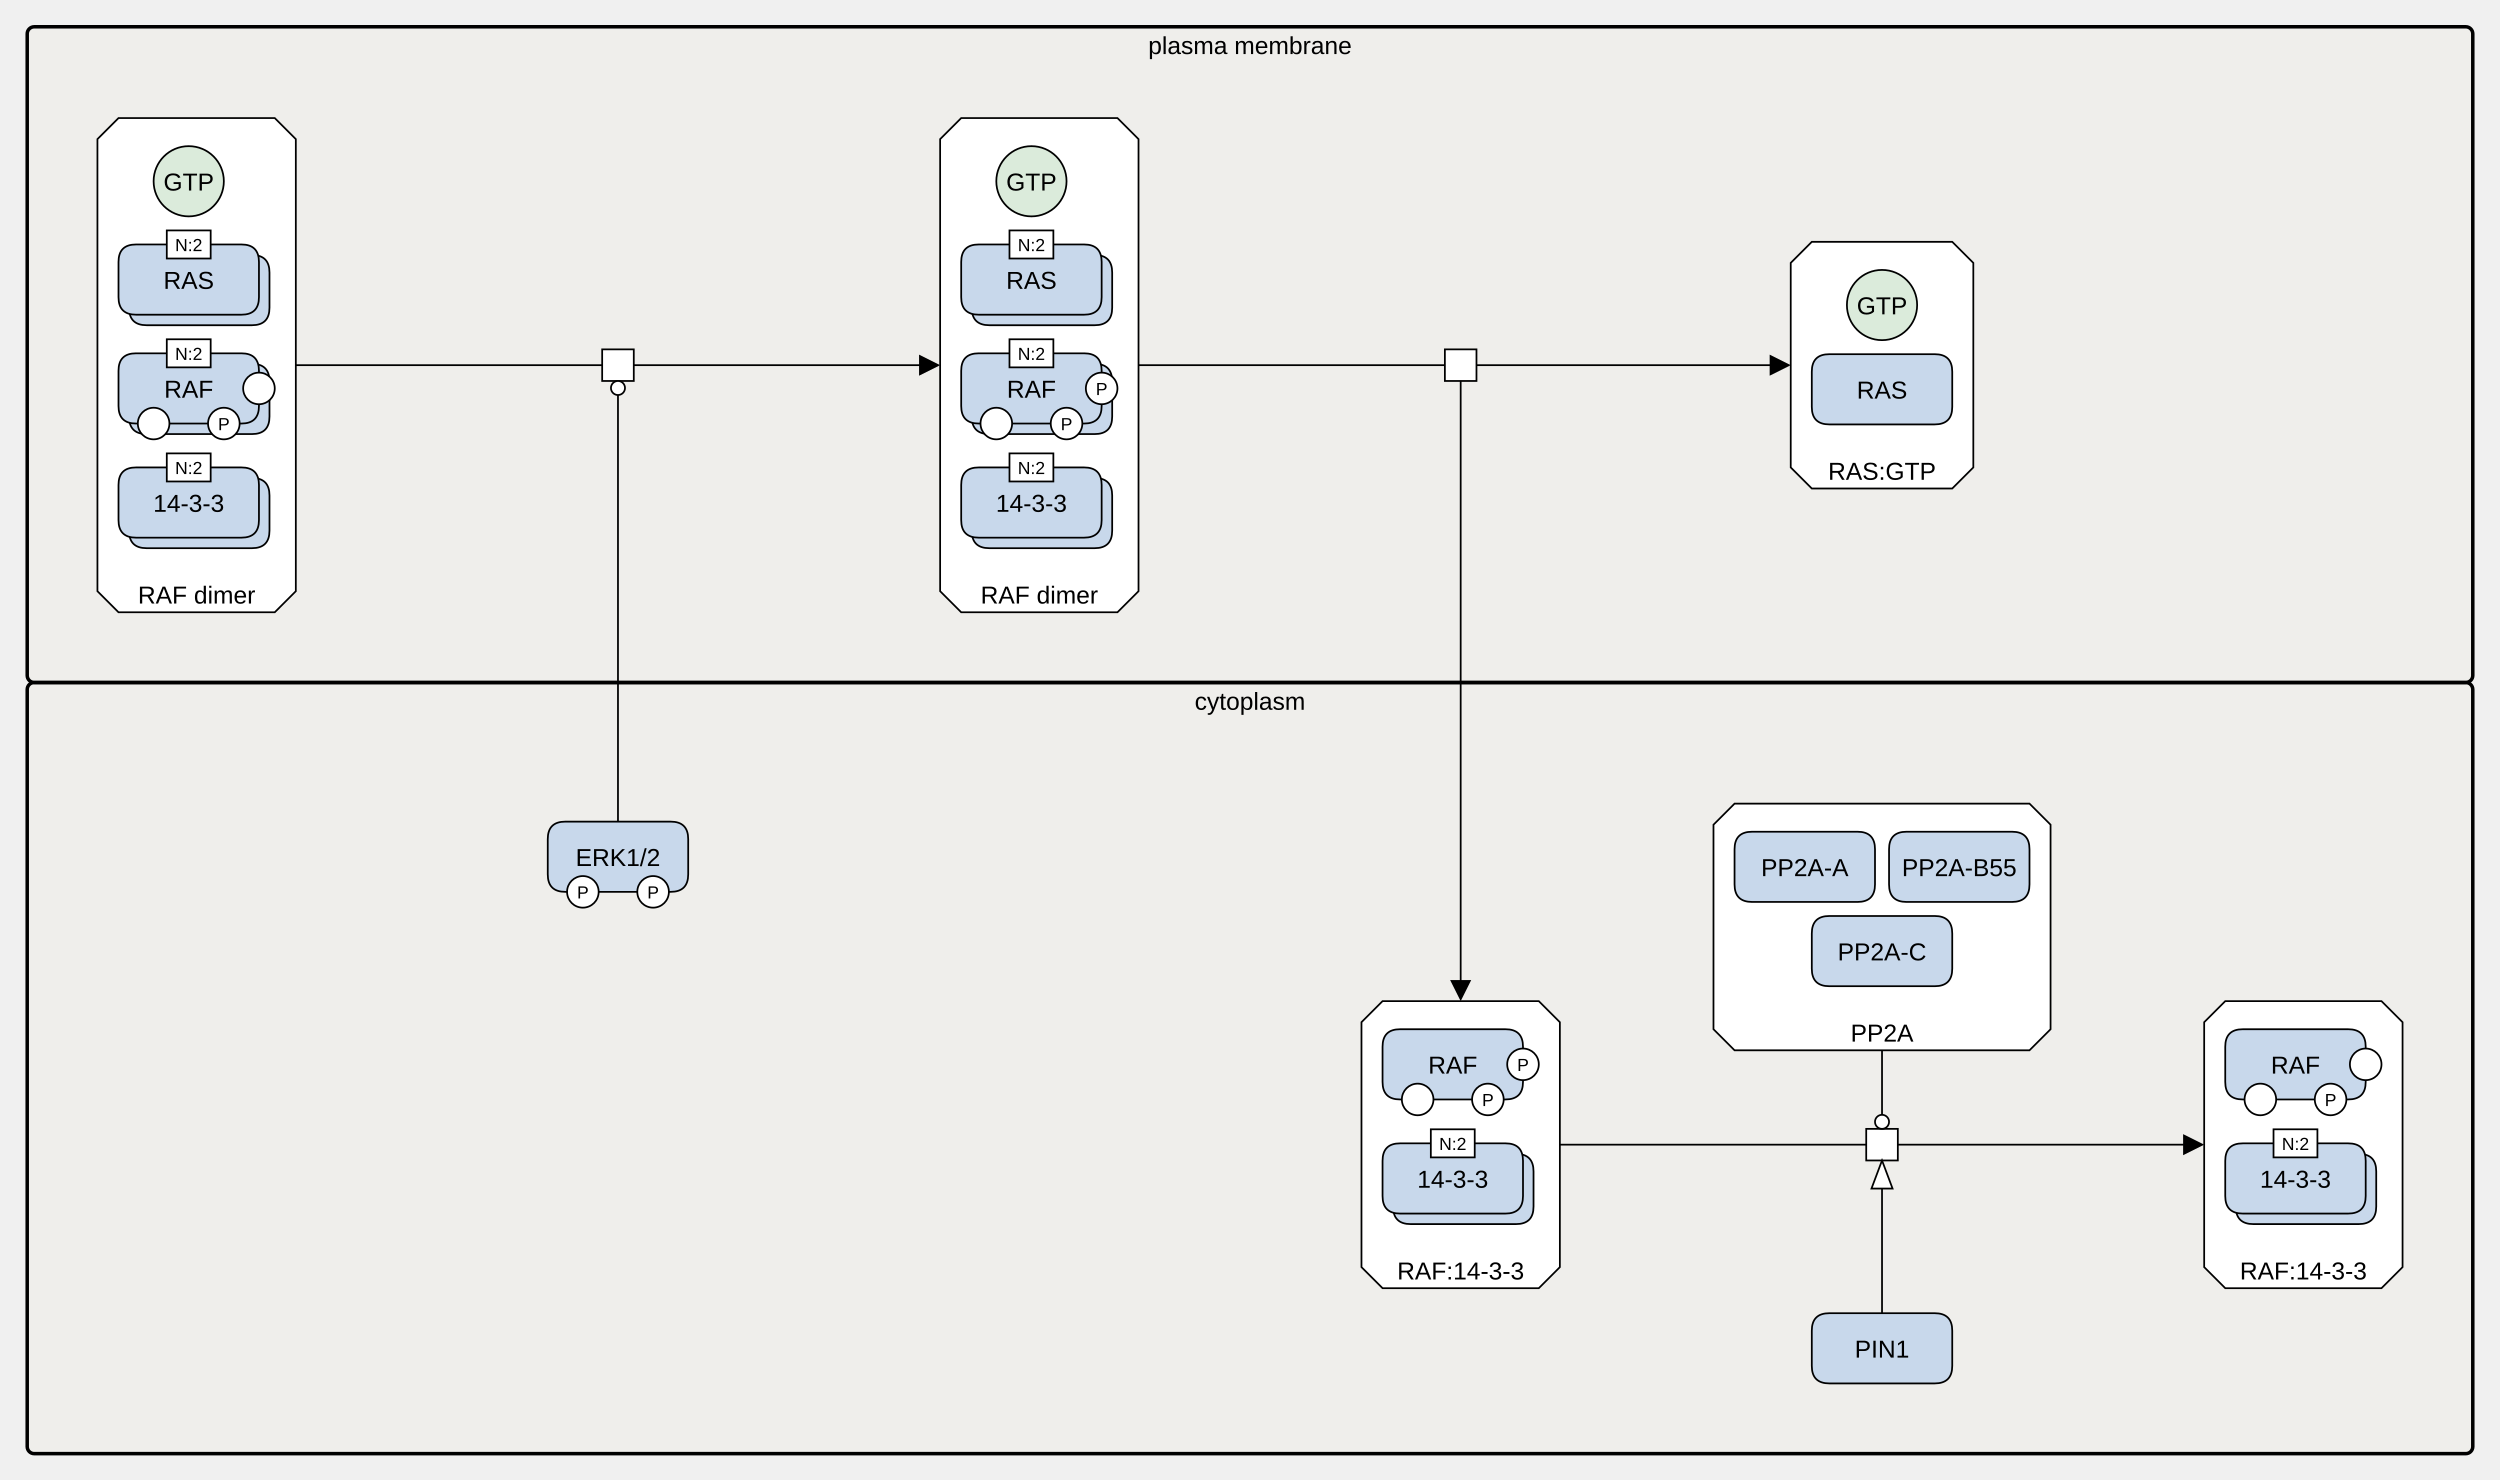
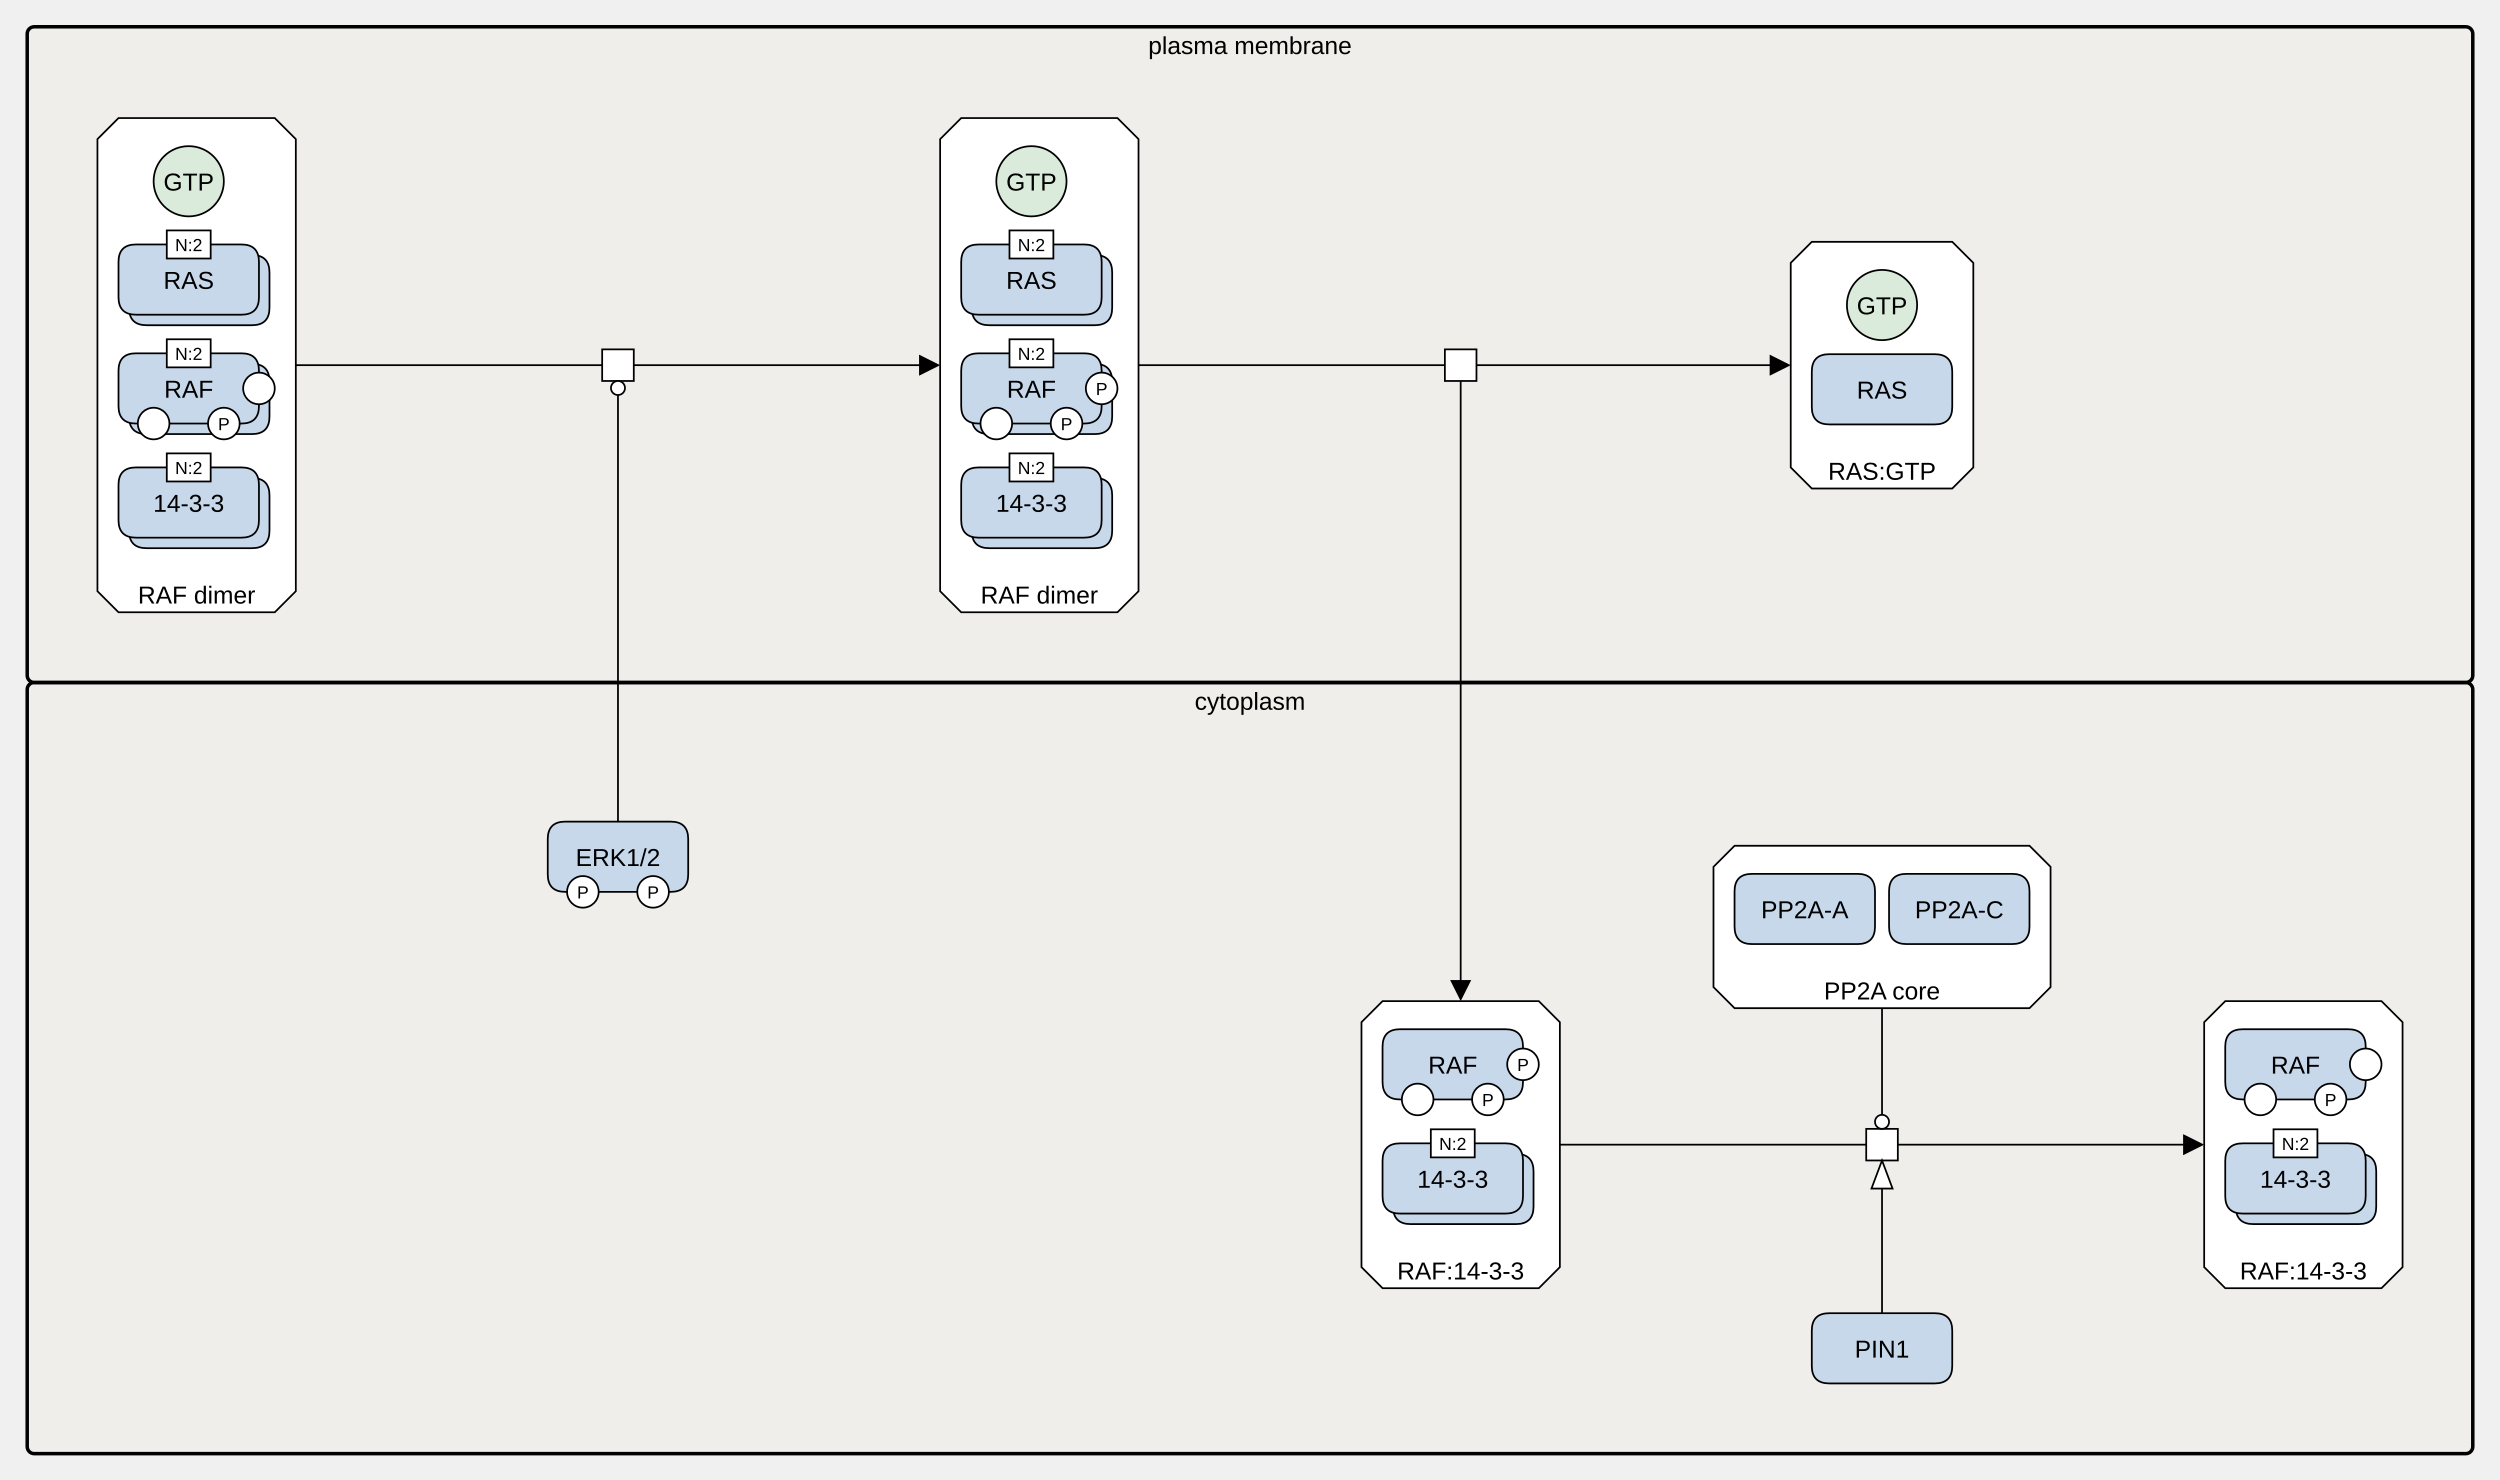
<svg xmlns="http://www.w3.org/2000/svg" width="1424" height="843" viewBox="0 0 1424 843" stroke-linecap="butt" stroke-miterlimit="10">
  <g transform="translate(-88,8)">
    <path d="M103.5 384.75 C103.5 382.541 105.291 380.75 107.5 380.75 L1492.5 380.75 C1494.709 380.75 1496.5 382.541 1496.5 384.75 L1496.5 816 C1496.5 818.209 1494.709 820 1492.5 820 L107.5 820 C105.291 820 103.5 818.209 103.5 816 Z" fill="#EDEBE4" fill-opacity="0.447" stroke="none" />
    <path d="M103.5 384.75 C103.5 382.541 105.291 380.75 107.5 380.75 L1492.5 380.75 C1494.709 380.75 1496.5 382.541 1496.5 384.75 L1496.5 816 C1496.5 818.209 1494.709 820 1492.5 820 L107.5 820 C105.291 820 103.5 818.209 103.5 816 Z" fill="none" stroke="#000000" stroke-width="2" />
    <text x="800" y="396.291" text-anchor="middle" font-family="'Dialog', Arial, Helvetica, sans-serif" font-size="14" fill="#000000" stroke="none" xml:space="preserve">cytoplasm</text>
    <path d="M400 470 Q400 460 410 460 L470 460 Q480 460 480 470 L480 490 Q480 500 470 500 L410 500 Q400 500 400 490 Z" fill="#C8D8EB" stroke="none" />
    <path d="M400 470 Q400 460 410 460 L470 460 Q480 460 480 470 L480 490 Q480 500 470 500 L410 500 Q400 500 400 490 Z" fill="none" stroke="#000000" />
    <text x="440" y="485.291" text-anchor="middle" font-family="'Dialog', Arial, Helvetica, sans-serif" font-size="14" fill="#000000" stroke="none" xml:space="preserve">ERK1/2</text>
    <path d="M411 500 C411 495.029 415.029 491 420 491 L420 491 C424.971 491 429 495.029 429 500 L429 500 C429 504.971 424.971 509 420 509 L420 509 C415.029 509 411 504.971 411 500 Z" fill="#FFFFFF" stroke="none" />
    <path d="M411 500 C411 495.029 415.029 491 420 491 L420 491 C424.971 491 429 495.029 429 500 L429 500 C429 504.971 424.971 509 420 509 L420 509 C415.029 509 411 504.971 411 500 Z" fill="none" stroke="#000000" />
    <text x="420" y="503.779" text-anchor="middle" font-family="'Dialog', Arial, Helvetica, sans-serif" font-size="10" fill="#000000" stroke="none" xml:space="preserve">P</text>
    <path d="M451 500 C451 495.029 455.029 491 460 491 L460 491 C464.971 491 469 495.029 469 500 L469 500 C469 504.971 464.971 509 460 509 L460 509 C455.029 509 451 504.971 451 500 Z" fill="#FFFFFF" stroke="none" />
    <path d="M451 500 C451 495.029 455.029 491 460 491 L460 491 C464.971 491 469 495.029 469 500 L469 500 C469 504.971 464.971 509 460 509 L460 509 C455.029 509 451 504.971 451 500 Z" fill="none" stroke="#000000" />
    <text x="460" y="503.779" text-anchor="middle" font-family="'Dialog', Arial, Helvetica, sans-serif" font-size="10" fill="#000000" stroke="none" xml:space="preserve">P</text>
    <path d="M875.5 562.25 L964.5 562.25 L976.5 574.25 L976.5 713.75 L964.5 725.75 L875.5 725.75 L863.5 713.75 L863.5 574.25 Z" fill="#FFFFFF" stroke="none" />
    <path d="M875.5 562.25 L964.5 562.25 L976.5 574.25 L976.5 713.75 L964.5 725.75 L875.5 725.75 L863.5 713.75 L863.5 574.25 Z" fill="none" stroke="#000000" />
    <text x="920" y="720.791" text-anchor="middle" font-family="'Dialog', Arial, Helvetica, sans-serif" font-size="14" fill="#000000" stroke="none" xml:space="preserve">RAF:14-3-3</text>
    <path d="M875.5 588.25 Q875.5 578.25 885.5 578.25 L945.5 578.25 Q955.5 578.25 955.5 588.25 L955.5 608.25 Q955.5 618.25 945.5 618.25 L885.5 618.25 Q875.5 618.25 875.5 608.25 Z" fill="#C8D8EB" stroke="none" />
    <path d="M875.5 588.25 Q875.5 578.25 885.5 578.25 L945.5 578.25 Q955.5 578.25 955.5 588.25 L955.5 608.25 Q955.5 618.25 945.5 618.25 L885.5 618.25 Q875.5 618.25 875.5 608.25 Z" fill="none" stroke="#000000" />
    <text x="915.5" y="603.541" text-anchor="middle" font-family="'Dialog', Arial, Helvetica, sans-serif" font-size="14" fill="#000000" stroke="none" xml:space="preserve">RAF</text>
    <path d="M886.5 618.25 C886.5 613.279 890.529 609.25 895.5 609.25 L895.5 609.25 C900.471 609.25 904.5 613.279 904.5 618.25 L904.5 618.25 C904.5 623.221 900.471 627.25 895.5 627.25 L895.5 627.25 C890.529 627.25 886.5 623.221 886.5 618.25 Z" fill="#FFFFFF" stroke="none" />
    <path d="M886.5 618.25 C886.5 613.279 890.529 609.25 895.5 609.25 L895.5 609.25 C900.471 609.25 904.5 613.279 904.5 618.25 L904.5 618.25 C904.5 623.221 900.471 627.25 895.5 627.25 L895.5 627.25 C890.529 627.25 886.5 623.221 886.5 618.25 Z" fill="none" stroke="#000000" />
    <path d="M926.5 618.25 C926.5 613.279 930.529 609.25 935.5 609.25 L935.5 609.25 C940.471 609.25 944.5 613.279 944.5 618.25 L944.5 618.25 C944.5 623.221 940.471 627.25 935.5 627.25 L935.5 627.25 C930.529 627.25 926.5 623.221 926.5 618.25 Z" fill="#FFFFFF" stroke="none" />
    <path d="M926.5 618.25 C926.5 613.279 930.529 609.25 935.5 609.25 L935.5 609.25 C940.471 609.25 944.5 613.279 944.5 618.25 L944.5 618.25 C944.5 623.221 940.471 627.25 935.5 627.25 L935.5 627.25 C930.529 627.25 926.5 623.221 926.5 618.25 Z" fill="none" stroke="#000000" />
    <text x="935.5" y="622.029" text-anchor="middle" font-family="'Dialog', Arial, Helvetica, sans-serif" font-size="10" fill="#000000" stroke="none" xml:space="preserve">P</text>
    <path d="M946.5 598.25 C946.5 593.279 950.529 589.25 955.5 589.25 L955.5 589.25 C960.471 589.25 964.5 593.279 964.5 598.25 L964.5 598.25 C964.5 603.221 960.471 607.25 955.5 607.25 L955.5 607.25 C950.529 607.25 946.5 603.221 946.5 598.25 Z" fill="#FFFFFF" stroke="none" />
    <path d="M946.5 598.25 C946.5 593.279 950.529 589.25 955.5 589.25 L955.5 589.25 C960.471 589.25 964.5 593.279 964.5 598.25 L964.5 598.25 C964.5 603.221 960.471 607.25 955.5 607.25 L955.5 607.25 C950.529 607.25 946.5 603.221 946.5 598.25 Z" fill="none" stroke="#000000" />
    <text x="955.5" y="602.029" text-anchor="middle" font-family="'Dialog', Arial, Helvetica, sans-serif" font-size="10" fill="#000000" stroke="none" xml:space="preserve">P</text>
    <path d="M881.5 659.25 Q881.5 649.25 891.5 649.25 L951.5 649.25 Q961.5 649.25 961.5 659.25 L961.5 679.25 Q961.5 689.25 951.5 689.25 L891.5 689.25 Q881.5 689.25 881.5 679.25 Z" fill="#C8D8EB" stroke="none" />
    <path d="M881.5 659.25 Q881.5 649.25 891.5 649.25 L951.5 649.25 Q961.5 649.25 961.5 659.25 L961.5 679.25 Q961.5 689.25 951.5 689.25 L891.5 689.25 Q881.5 689.25 881.5 679.25 Z" fill="none" stroke="#000000" />
    <path d="M875.5 653.25 Q875.5 643.25 885.5 643.25 L945.5 643.25 Q955.5 643.25 955.5 653.25 L955.5 673.25 Q955.5 683.25 945.5 683.25 L885.5 683.25 Q875.5 683.25 875.5 673.25 Z" fill="#C8D8EB" stroke="none" />
    <path d="M875.5 653.25 Q875.5 643.25 885.5 643.25 L945.5 643.25 Q955.5 643.25 955.5 653.25 L955.5 673.25 Q955.5 683.25 945.5 683.25 L885.5 683.25 Q875.5 683.25 875.5 673.25 Z" fill="none" stroke="#000000" />
    <text x="915.5" y="668.541" text-anchor="middle" font-family="'Dialog', Arial, Helvetica, sans-serif" font-size="14" fill="#000000" stroke="none" xml:space="preserve">14-3-3</text>
    <path d="M903 635.25 L928 635.25 L928 651.25 L903 651.25 Z" fill="#FFFFFF" stroke="none" />
    <path d="M903 635.25 L928 635.25 L928 651.25 L903 651.25 Z" fill="none" stroke="#000000" />
    <text x="915.5" y="647.029" text-anchor="middle" font-family="'Dialog', Arial, Helvetica, sans-serif" font-size="10" fill="#000000" stroke="none" xml:space="preserve">N:2</text>
    <path d="M1151 635 L1169 635 L1169 653 L1151 653 Z" fill="#FFFFFF" stroke="none" />
    <path d="M1151 635 L1169 635 L1169 653 L1151 653 Z" fill="none" stroke="#000000" />
-     <path d="M1076 449.75 L1244 449.75 L1256 461.75 L1256 578.25 L1244 590.25 L1076 590.25 L1064 578.25 L1064 461.75 Z" fill="#FFFFFF" stroke="none" />
-     <path d="M1076 449.75 L1244 449.75 L1256 461.75 L1256 578.25 L1244 590.25 L1076 590.25 L1064 578.25 L1064 461.75 Z" fill="none" stroke="#000000" />
-     <text x="1160" y="585.291" text-anchor="middle" font-family="'Dialog', Arial, Helvetica, sans-serif" font-size="14" fill="#000000" stroke="none" xml:space="preserve">PP2A</text>
-     <path d="M1076 475.75 Q1076 465.75 1086 465.75 L1146 465.75 Q1156 465.75 1156 475.75 L1156 495.75 Q1156 505.75 1146 505.75 L1086 505.75 Q1076 505.75 1076 495.75 Z" fill="#C8D8EB" stroke="none" />
-     <path d="M1076 475.75 Q1076 465.75 1086 465.75 L1146 465.75 Q1156 465.75 1156 475.75 L1156 495.75 Q1156 505.75 1146 505.75 L1086 505.75 Q1076 505.75 1076 495.75 Z" fill="none" stroke="#000000" />
-     <text x="1116" y="491.041" text-anchor="middle" font-family="'Dialog', Arial, Helvetica, sans-serif" font-size="14" fill="#000000" stroke="none" xml:space="preserve">PP2A-A</text>
-     <path d="M1164 475.75 Q1164 465.75 1174 465.75 L1234 465.75 Q1244 465.75 1244 475.75 L1244 495.75 Q1244 505.75 1234 505.75 L1174 505.75 Q1164 505.75 1164 495.75 Z" fill="#C8D8EB" stroke="none" />
-     <path d="M1164 475.75 Q1164 465.75 1174 465.75 L1234 465.75 Q1244 465.75 1244 475.75 L1244 495.75 Q1244 505.75 1234 505.75 L1174 505.75 Q1164 505.75 1164 495.75 Z" fill="none" stroke="#000000" />
-     <text x="1204" y="491.041" text-anchor="middle" font-family="'Dialog', Arial, Helvetica, sans-serif" font-size="14" fill="#000000" stroke="none" xml:space="preserve">PP2A-B55</text>
-     <path d="M1120 523.75 Q1120 513.75 1130 513.75 L1190 513.75 Q1200 513.75 1200 523.75 L1200 543.75 Q1200 553.75 1190 553.75 L1130 553.75 Q1120 553.75 1120 543.75 Z" fill="#C8D8EB" stroke="none" />
-     <path d="M1120 523.75 Q1120 513.75 1130 513.75 L1190 513.75 Q1200 513.75 1200 523.75 L1200 543.75 Q1200 553.75 1190 553.75 L1130 553.75 Q1120 553.75 1120 543.75 Z" fill="none" stroke="#000000" />
-     <text x="1160" y="539.041" text-anchor="middle" font-family="'Dialog', Arial, Helvetica, sans-serif" font-size="14" fill="#000000" stroke="none" xml:space="preserve">PP2A-C</text>
+     <path d="M1076 473.75 L1244 473.75 L1256 485.75 L1256 554.25 L1244 566.25 L1076 566.25 L1064 554.25 L1064 485.75 Z" fill="#FFFFFF" stroke="none" />
+     <path d="M1076 473.75 L1244 473.75 L1256 485.75 L1256 554.25 L1244 566.25 L1076 566.25 L1064 554.25 L1064 485.75 Z" fill="none" stroke="#000000" />
+     <text x="1160" y="561.291" text-anchor="middle" font-family="'Dialog', Arial, Helvetica, sans-serif" font-size="14" fill="#000000" stroke="none" xml:space="preserve">PP2A core</text>
+     <path d="M1076 499.75 Q1076 489.75 1086 489.75 L1146 489.75 Q1156 489.75 1156 499.75 L1156 519.75 Q1156 529.75 1146 529.75 L1086 529.75 Q1076 529.75 1076 519.75 Z" fill="#C8D8EB" stroke="none" />
+     <path d="M1076 499.75 Q1076 489.75 1086 489.75 L1146 489.75 Q1156 489.75 1156 499.75 L1156 519.75 Q1156 529.75 1146 529.75 L1086 529.75 Q1076 529.75 1076 519.75 Z" fill="none" stroke="#000000" />
+     <text x="1116" y="515.041" text-anchor="middle" font-family="'Dialog', Arial, Helvetica, sans-serif" font-size="14" fill="#000000" stroke="none" xml:space="preserve">PP2A-A</text>
+     <path d="M1164 499.75 Q1164 489.75 1174 489.75 L1234 489.75 Q1244 489.75 1244 499.75 L1244 519.75 Q1244 529.75 1234 529.75 L1174 529.75 Q1164 529.75 1164 519.75 Z" fill="#C8D8EB" stroke="none" />
+     <path d="M1164 499.75 Q1164 489.75 1174 489.75 L1234 489.75 Q1244 489.75 1244 499.75 L1244 519.75 Q1244 529.75 1234 529.75 L1174 529.75 Q1164 529.75 1164 519.75 Z" fill="none" stroke="#000000" />
+     <text x="1204" y="515.041" text-anchor="middle" font-family="'Dialog', Arial, Helvetica, sans-serif" font-size="14" fill="#000000" stroke="none" xml:space="preserve">PP2A-C</text>
    <path d="M1120 750 Q1120 740 1130 740 L1190 740 Q1200 740 1200 750 L1200 770 Q1200 780 1190 780 L1130 780 Q1120 780 1120 770 Z" fill="#C8D8EB" stroke="none" />
    <path d="M1120 750 Q1120 740 1130 740 L1190 740 Q1200 740 1200 750 L1200 770 Q1200 780 1190 780 L1130 780 Q1120 780 1120 770 Z" fill="none" stroke="#000000" />
    <text x="1160" y="765.291" text-anchor="middle" font-family="'Dialog', Arial, Helvetica, sans-serif" font-size="14" fill="#000000" stroke="none" xml:space="preserve">PIN1</text>
    <path d="M1355.5 562.25 L1444.5 562.25 L1456.5 574.25 L1456.5 713.75 L1444.5 725.75 L1355.5 725.75 L1343.5 713.75 L1343.5 574.25 Z" fill="#FFFFFF" stroke="none" />
    <path d="M1355.5 562.25 L1444.5 562.25 L1456.5 574.25 L1456.5 713.75 L1444.5 725.75 L1355.5 725.75 L1343.5 713.75 L1343.5 574.25 Z" fill="none" stroke="#000000" />
    <text x="1400" y="720.791" text-anchor="middle" font-family="'Dialog', Arial, Helvetica, sans-serif" font-size="14" fill="#000000" stroke="none" xml:space="preserve">RAF:14-3-3</text>
    <path d="M1355.5 588.25 Q1355.5 578.25 1365.5 578.25 L1425.5 578.25 Q1435.5 578.25 1435.5 588.25 L1435.5 608.25 Q1435.5 618.25 1425.5 618.25 L1365.5 618.25 Q1355.5 618.25 1355.5 608.25 Z" fill="#C8D8EB" stroke="none" />
    <path d="M1355.5 588.25 Q1355.5 578.25 1365.5 578.25 L1425.5 578.25 Q1435.5 578.25 1435.5 588.25 L1435.5 608.25 Q1435.5 618.25 1425.5 618.25 L1365.5 618.25 Q1355.5 618.25 1355.5 608.25 Z" fill="none" stroke="#000000" />
    <text x="1395.5" y="603.541" text-anchor="middle" font-family="'Dialog', Arial, Helvetica, sans-serif" font-size="14" fill="#000000" stroke="none" xml:space="preserve">RAF</text>
    <path d="M1366.5 618.25 C1366.5 613.279 1370.529 609.25 1375.5 609.25 L1375.5 609.25 C1380.471 609.25 1384.5 613.279 1384.5 618.25 L1384.5 618.25 C1384.5 623.221 1380.471 627.25 1375.5 627.25 L1375.5 627.25 C1370.529 627.25 1366.5 623.221 1366.5 618.25 Z" fill="#FFFFFF" stroke="none" />
    <path d="M1366.5 618.25 C1366.5 613.279 1370.529 609.25 1375.5 609.25 L1375.5 609.25 C1380.471 609.25 1384.5 613.279 1384.5 618.25 L1384.5 618.25 C1384.5 623.221 1380.471 627.25 1375.5 627.25 L1375.5 627.25 C1370.529 627.25 1366.5 623.221 1366.5 618.25 Z" fill="none" stroke="#000000" />
    <path d="M1406.5 618.25 C1406.5 613.279 1410.529 609.25 1415.5 609.25 L1415.5 609.25 C1420.471 609.25 1424.5 613.279 1424.5 618.25 L1424.5 618.25 C1424.5 623.221 1420.471 627.25 1415.5 627.25 L1415.5 627.25 C1410.529 627.25 1406.5 623.221 1406.5 618.25 Z" fill="#FFFFFF" stroke="none" />
    <path d="M1406.5 618.25 C1406.5 613.279 1410.529 609.25 1415.5 609.25 L1415.5 609.25 C1420.471 609.25 1424.5 613.279 1424.5 618.25 L1424.5 618.25 C1424.5 623.221 1420.471 627.25 1415.5 627.25 L1415.5 627.25 C1410.529 627.25 1406.5 623.221 1406.5 618.25 Z" fill="none" stroke="#000000" />
    <text x="1415.5" y="622.029" text-anchor="middle" font-family="'Dialog', Arial, Helvetica, sans-serif" font-size="10" fill="#000000" stroke="none" xml:space="preserve">P</text>
    <path d="M1426.5 598.25 C1426.5 593.279 1430.529 589.25 1435.5 589.25 L1435.5 589.25 C1440.471 589.25 1444.5 593.279 1444.5 598.25 L1444.5 598.25 C1444.5 603.221 1440.471 607.25 1435.5 607.25 L1435.5 607.25 C1430.529 607.25 1426.5 603.221 1426.5 598.25 Z" fill="#FFFFFF" stroke="none" />
    <path d="M1426.5 598.25 C1426.5 593.279 1430.529 589.25 1435.5 589.25 L1435.5 589.25 C1440.471 589.25 1444.5 593.279 1444.5 598.25 L1444.5 598.25 C1444.5 603.221 1440.471 607.25 1435.5 607.25 L1435.5 607.25 C1430.529 607.25 1426.5 603.221 1426.5 598.25 Z" fill="none" stroke="#000000" />
    <path d="M1361.5 659.25 Q1361.5 649.25 1371.5 649.25 L1431.5 649.25 Q1441.5 649.25 1441.5 659.25 L1441.5 679.25 Q1441.5 689.25 1431.5 689.25 L1371.5 689.25 Q1361.5 689.25 1361.5 679.25 Z" fill="#C8D8EB" stroke="none" />
    <path d="M1361.5 659.25 Q1361.5 649.25 1371.5 649.25 L1431.5 649.25 Q1441.5 649.25 1441.5 659.25 L1441.5 679.25 Q1441.5 689.25 1431.5 689.25 L1371.5 689.25 Q1361.5 689.25 1361.5 679.25 Z" fill="none" stroke="#000000" />
    <path d="M1355.5 653.25 Q1355.5 643.25 1365.5 643.25 L1425.5 643.25 Q1435.5 643.25 1435.5 653.25 L1435.5 673.25 Q1435.5 683.25 1425.5 683.25 L1365.5 683.25 Q1355.5 683.25 1355.5 673.25 Z" fill="#C8D8EB" stroke="none" />
    <path d="M1355.5 653.25 Q1355.5 643.25 1365.5 643.25 L1425.5 643.25 Q1435.5 643.25 1435.5 653.25 L1435.5 673.25 Q1435.5 683.25 1425.5 683.25 L1365.5 683.25 Q1355.5 683.25 1355.5 673.25 Z" fill="none" stroke="#000000" />
    <text x="1395.5" y="668.541" text-anchor="middle" font-family="'Dialog', Arial, Helvetica, sans-serif" font-size="14" fill="#000000" stroke="none" xml:space="preserve">14-3-3</text>
    <path d="M1383 635.25 L1408 635.25 L1408 651.25 L1383 651.25 Z" fill="#FFFFFF" stroke="none" />
    <path d="M1383 635.25 L1408 635.25 L1408 651.25 L1383 651.25 Z" fill="none" stroke="#000000" />
    <text x="1395.5" y="647.029" text-anchor="middle" font-family="'Dialog', Arial, Helvetica, sans-serif" font-size="10" fill="#000000" stroke="none" xml:space="preserve">N:2</text>
    <path d="M103.5 11.25 C103.5 9.041 105.291 7.25 107.5 7.25 L1492.5 7.25 C1494.709 7.25 1496.5 9.041 1496.5 11.25 L1496.5 376.75 C1496.5 378.959 1494.709 380.75 1492.5 380.75 L107.5 380.75 C105.291 380.75 103.5 378.959 103.5 376.75 Z" fill="#EDEBE4" fill-opacity="0.447" stroke="none" />
    <path d="M103.5 11.25 C103.5 9.041 105.291 7.25 107.5 7.25 L1492.5 7.25 C1494.709 7.25 1496.5 9.041 1496.5 11.25 L1496.5 376.75 C1496.5 378.959 1494.709 380.75 1492.5 380.75 L107.5 380.75 C105.291 380.75 103.5 378.959 103.5 376.75 Z" fill="none" stroke="#000000" stroke-width="2" />
    <text x="800" y="22.791" text-anchor="middle" font-family="'Dialog', Arial, Helvetica, sans-serif" font-size="14" fill="#000000" stroke="none" xml:space="preserve">plasma membrane</text>
    <path d="M155.5 59.25 L244.5 59.25 L256.5 71.25 L256.5 328.75 L244.5 340.75 L155.5 340.75 L143.5 328.75 L143.5 71.25 Z" fill="#FFFFFF" stroke="none" />
    <path d="M155.5 59.25 L244.5 59.25 L256.5 71.25 L256.5 328.75 L244.5 340.75 L155.5 340.75 L143.5 328.75 L143.5 71.25 Z" fill="none" stroke="#000000" />
    <text x="200" y="335.791" text-anchor="middle" font-family="'Dialog', Arial, Helvetica, sans-serif" font-size="14" fill="#000000" stroke="none" xml:space="preserve">RAF dimer</text>
    <path d="M175.5 95.25 C175.5 84.204 184.454 75.25 195.5 75.25 L195.5 75.25 C206.546 75.25 215.5 84.204 215.5 95.25 L215.5 95.25 C215.5 106.296 206.546 115.25 195.5 115.25 L195.5 115.25 C184.454 115.25 175.5 106.296 175.5 95.25 Z" fill="#DBEBDB" stroke="none" />
    <path d="M175.5 95.25 C175.5 84.204 184.454 75.25 195.5 75.25 L195.5 75.25 C206.546 75.25 215.5 84.204 215.5 95.25 L215.5 95.25 C215.5 106.296 206.546 115.25 195.5 115.25 L195.5 115.25 C184.454 115.25 175.5 106.296 175.5 95.25 Z" fill="none" stroke="#000000" />
    <text x="195.5" y="100.541" text-anchor="middle" font-family="'Dialog', Arial, Helvetica, sans-serif" font-size="14" fill="#000000" stroke="none" xml:space="preserve">GTP</text>
    <path d="M161.5 147.25 Q161.5 137.25 171.5 137.25 L231.5 137.25 Q241.5 137.25 241.5 147.25 L241.5 167.25 Q241.5 177.25 231.5 177.25 L171.5 177.25 Q161.5 177.25 161.5 167.25 Z" fill="#C8D8EB" stroke="none" />
    <path d="M161.5 147.25 Q161.5 137.25 171.5 137.25 L231.5 137.25 Q241.5 137.25 241.5 147.25 L241.5 167.25 Q241.5 177.25 231.5 177.25 L171.5 177.25 Q161.5 177.25 161.5 167.25 Z" fill="none" stroke="#000000" />
    <path d="M155.5 141.25 Q155.5 131.25 165.5 131.25 L225.5 131.25 Q235.5 131.25 235.5 141.25 L235.5 161.25 Q235.5 171.25 225.5 171.25 L165.5 171.25 Q155.5 171.25 155.5 161.25 Z" fill="#C8D8EB" stroke="none" />
    <path d="M155.5 141.25 Q155.5 131.25 165.5 131.25 L225.5 131.25 Q235.5 131.25 235.5 141.25 L235.5 161.25 Q235.5 171.25 225.5 171.25 L165.5 171.25 Q155.5 171.25 155.5 161.25 Z" fill="none" stroke="#000000" />
    <text x="195.5" y="156.541" text-anchor="middle" font-family="'Dialog', Arial, Helvetica, sans-serif" font-size="14" fill="#000000" stroke="none" xml:space="preserve">RAS</text>
    <path d="M183 123.25 L208 123.25 L208 139.25 L183 139.25 Z" fill="#FFFFFF" stroke="none" />
    <path d="M183 123.25 L208 123.25 L208 139.25 L183 139.25 Z" fill="none" stroke="#000000" />
    <text x="195.5" y="135.03" text-anchor="middle" font-family="'Dialog', Arial, Helvetica, sans-serif" font-size="10" fill="#000000" stroke="none" xml:space="preserve">N:2</text>
    <path d="M161.5 209.25 Q161.5 199.25 171.5 199.25 L231.5 199.25 Q241.5 199.25 241.5 209.25 L241.5 229.25 Q241.5 239.25 231.5 239.25 L171.5 239.25 Q161.5 239.25 161.5 229.25 Z" fill="#C8D8EB" stroke="none" />
    <path d="M161.5 209.25 Q161.5 199.25 171.5 199.25 L231.5 199.25 Q241.5 199.25 241.5 209.25 L241.5 229.25 Q241.5 239.25 231.5 239.25 L171.5 239.25 Q161.5 239.25 161.5 229.25 Z" fill="none" stroke="#000000" />
    <path d="M155.5 203.25 Q155.5 193.25 165.5 193.25 L225.5 193.25 Q235.5 193.25 235.5 203.25 L235.5 223.25 Q235.5 233.25 225.5 233.25 L165.5 233.25 Q155.5 233.25 155.5 223.25 Z" fill="#C8D8EB" stroke="none" />
    <path d="M155.5 203.25 Q155.5 193.25 165.5 193.25 L225.5 193.25 Q235.5 193.25 235.5 203.25 L235.5 223.25 Q235.5 233.25 225.5 233.25 L165.5 233.25 Q155.5 233.25 155.5 223.25 Z" fill="none" stroke="#000000" />
    <text x="195.5" y="218.541" text-anchor="middle" font-family="'Dialog', Arial, Helvetica, sans-serif" font-size="14" fill="#000000" stroke="none" xml:space="preserve">RAF</text>
    <path d="M166.5 233.25 C166.5 228.279 170.529 224.25 175.5 224.25 L175.5 224.25 C180.471 224.25 184.5 228.279 184.5 233.25 L184.5 233.25 C184.5 238.221 180.471 242.25 175.5 242.25 L175.5 242.25 C170.529 242.25 166.5 238.221 166.5 233.25 Z" fill="#FFFFFF" stroke="none" />
    <path d="M166.5 233.25 C166.5 228.279 170.529 224.25 175.5 224.25 L175.5 224.25 C180.471 224.25 184.5 228.279 184.5 233.25 L184.5 233.25 C184.5 238.221 180.471 242.25 175.5 242.25 L175.5 242.25 C170.529 242.25 166.5 238.221 166.5 233.25 Z" fill="none" stroke="#000000" />
    <path d="M206.5 233.25 C206.5 228.279 210.529 224.25 215.5 224.25 L215.5 224.25 C220.471 224.25 224.5 228.279 224.5 233.25 L224.5 233.25 C224.5 238.221 220.471 242.25 215.5 242.25 L215.5 242.25 C210.529 242.25 206.5 238.221 206.5 233.25 Z" fill="#FFFFFF" stroke="none" />
    <path d="M206.5 233.25 C206.5 228.279 210.529 224.25 215.5 224.25 L215.5 224.25 C220.471 224.25 224.5 228.279 224.5 233.25 L224.5 233.25 C224.5 238.221 220.471 242.25 215.5 242.25 L215.5 242.25 C210.529 242.25 206.5 238.221 206.5 233.25 Z" fill="none" stroke="#000000" />
    <text x="215.5" y="237.03" text-anchor="middle" font-family="'Dialog', Arial, Helvetica, sans-serif" font-size="10" fill="#000000" stroke="none" xml:space="preserve">P</text>
    <path d="M226.5 213.25 C226.5 208.279 230.529 204.25 235.5 204.25 L235.5 204.25 C240.471 204.25 244.5 208.279 244.5 213.25 L244.5 213.25 C244.5 218.221 240.471 222.25 235.5 222.25 L235.5 222.25 C230.529 222.25 226.5 218.221 226.5 213.25 Z" fill="#FFFFFF" stroke="none" />
    <path d="M226.5 213.25 C226.5 208.279 230.529 204.25 235.5 204.25 L235.5 204.25 C240.471 204.25 244.5 208.279 244.5 213.25 L244.5 213.25 C244.5 218.221 240.471 222.25 235.5 222.25 L235.5 222.25 C230.529 222.25 226.5 218.221 226.5 213.25 Z" fill="none" stroke="#000000" />
    <path d="M183 185.25 L208 185.25 L208 201.25 L183 201.25 Z" fill="#FFFFFF" stroke="none" />
    <path d="M183 185.25 L208 185.25 L208 201.25 L183 201.25 Z" fill="none" stroke="#000000" />
    <text x="195.5" y="197.03" text-anchor="middle" font-family="'Dialog', Arial, Helvetica, sans-serif" font-size="10" fill="#000000" stroke="none" xml:space="preserve">N:2</text>
    <path d="M161.5 274.25 Q161.5 264.25 171.5 264.25 L231.5 264.25 Q241.5 264.25 241.5 274.25 L241.5 294.25 Q241.5 304.25 231.5 304.25 L171.5 304.25 Q161.5 304.25 161.5 294.25 Z" fill="#C8D8EB" stroke="none" />
    <path d="M161.5 274.25 Q161.5 264.25 171.5 264.25 L231.5 264.25 Q241.5 264.25 241.5 274.25 L241.5 294.25 Q241.5 304.25 231.5 304.25 L171.5 304.25 Q161.5 304.25 161.5 294.25 Z" fill="none" stroke="#000000" />
    <path d="M155.5 268.25 Q155.5 258.25 165.5 258.25 L225.5 258.25 Q235.5 258.25 235.5 268.25 L235.5 288.25 Q235.5 298.25 225.5 298.25 L165.5 298.25 Q155.5 298.25 155.5 288.25 Z" fill="#C8D8EB" stroke="none" />
    <path d="M155.5 268.25 Q155.5 258.25 165.5 258.25 L225.5 258.25 Q235.5 258.25 235.5 268.25 L235.5 288.25 Q235.5 298.25 225.5 298.25 L165.5 298.25 Q155.5 298.25 155.5 288.25 Z" fill="none" stroke="#000000" />
    <text x="195.5" y="283.541" text-anchor="middle" font-family="'Dialog', Arial, Helvetica, sans-serif" font-size="14" fill="#000000" stroke="none" xml:space="preserve">14-3-3</text>
    <path d="M183 250.25 L208 250.25 L208 266.25 L183 266.25 Z" fill="#FFFFFF" stroke="none" />
    <path d="M183 250.25 L208 250.25 L208 266.25 L183 266.25 Z" fill="none" stroke="#000000" />
    <text x="195.5" y="262.029" text-anchor="middle" font-family="'Dialog', Arial, Helvetica, sans-serif" font-size="10" fill="#000000" stroke="none" xml:space="preserve">N:2</text>
    <path d="M431 191 L449 191 L449 209 L431 209 Z" fill="#FFFFFF" stroke="none" />
    <path d="M431 191 L449 191 L449 209 L431 209 Z" fill="none" stroke="#000000" />
    <path d="M635.5 59.25 L724.5 59.25 L736.5 71.25 L736.5 328.75 L724.5 340.75 L635.5 340.75 L623.5 328.75 L623.5 71.25 Z" fill="#FFFFFF" stroke="none" />
    <path d="M635.5 59.25 L724.5 59.25 L736.5 71.25 L736.5 328.75 L724.5 340.75 L635.5 340.75 L623.5 328.75 L623.5 71.25 Z" fill="none" stroke="#000000" />
    <text x="680" y="335.791" text-anchor="middle" font-family="'Dialog', Arial, Helvetica, sans-serif" font-size="14" fill="#000000" stroke="none" xml:space="preserve">RAF dimer</text>
    <path d="M655.5 95.25 C655.5 84.204 664.454 75.25 675.5 75.25 L675.5 75.25 C686.546 75.25 695.5 84.204 695.5 95.25 L695.5 95.25 C695.5 106.296 686.546 115.25 675.5 115.25 L675.5 115.25 C664.454 115.25 655.5 106.296 655.5 95.25 Z" fill="#DBEBDB" stroke="none" />
    <path d="M655.5 95.25 C655.5 84.204 664.454 75.25 675.5 75.25 L675.5 75.25 C686.546 75.25 695.5 84.204 695.5 95.25 L695.5 95.25 C695.5 106.296 686.546 115.25 675.5 115.25 L675.5 115.25 C664.454 115.25 655.5 106.296 655.5 95.25 Z" fill="none" stroke="#000000" />
    <text x="675.5" y="100.541" text-anchor="middle" font-family="'Dialog', Arial, Helvetica, sans-serif" font-size="14" fill="#000000" stroke="none" xml:space="preserve">GTP</text>
    <path d="M641.5 147.25 Q641.5 137.25 651.5 137.25 L711.5 137.25 Q721.5 137.25 721.5 147.25 L721.5 167.25 Q721.5 177.25 711.5 177.25 L651.5 177.25 Q641.5 177.25 641.5 167.25 Z" fill="#C8D8EB" stroke="none" />
    <path d="M641.5 147.25 Q641.5 137.25 651.5 137.25 L711.5 137.25 Q721.5 137.25 721.5 147.25 L721.5 167.25 Q721.5 177.25 711.5 177.25 L651.5 177.25 Q641.5 177.25 641.5 167.25 Z" fill="none" stroke="#000000" />
    <path d="M635.5 141.25 Q635.5 131.25 645.5 131.25 L705.5 131.25 Q715.5 131.25 715.5 141.25 L715.5 161.25 Q715.5 171.25 705.5 171.25 L645.5 171.25 Q635.5 171.25 635.5 161.25 Z" fill="#C8D8EB" stroke="none" />
    <path d="M635.5 141.25 Q635.5 131.25 645.5 131.25 L705.5 131.25 Q715.5 131.25 715.5 141.25 L715.5 161.25 Q715.5 171.25 705.5 171.25 L645.5 171.25 Q635.5 171.25 635.5 161.25 Z" fill="none" stroke="#000000" />
    <text x="675.5" y="156.541" text-anchor="middle" font-family="'Dialog', Arial, Helvetica, sans-serif" font-size="14" fill="#000000" stroke="none" xml:space="preserve">RAS</text>
    <path d="M663 123.25 L688 123.25 L688 139.25 L663 139.25 Z" fill="#FFFFFF" stroke="none" />
    <path d="M663 123.25 L688 123.25 L688 139.25 L663 139.25 Z" fill="none" stroke="#000000" />
    <text x="675.5" y="135.03" text-anchor="middle" font-family="'Dialog', Arial, Helvetica, sans-serif" font-size="10" fill="#000000" stroke="none" xml:space="preserve">N:2</text>
    <path d="M641.5 209.25 Q641.5 199.25 651.5 199.25 L711.5 199.25 Q721.5 199.25 721.5 209.25 L721.5 229.25 Q721.5 239.25 711.5 239.25 L651.5 239.25 Q641.5 239.25 641.5 229.25 Z" fill="#C8D8EB" stroke="none" />
    <path d="M641.5 209.25 Q641.5 199.25 651.5 199.25 L711.5 199.25 Q721.5 199.25 721.5 209.25 L721.5 229.25 Q721.5 239.25 711.5 239.25 L651.5 239.25 Q641.5 239.25 641.5 229.25 Z" fill="none" stroke="#000000" />
    <path d="M635.5 203.25 Q635.5 193.25 645.5 193.25 L705.5 193.25 Q715.5 193.25 715.5 203.25 L715.5 223.25 Q715.5 233.25 705.5 233.25 L645.5 233.25 Q635.5 233.25 635.5 223.25 Z" fill="#C8D8EB" stroke="none" />
    <path d="M635.5 203.25 Q635.5 193.25 645.5 193.25 L705.5 193.25 Q715.5 193.25 715.5 203.25 L715.5 223.25 Q715.5 233.25 705.5 233.25 L645.5 233.25 Q635.5 233.25 635.5 223.25 Z" fill="none" stroke="#000000" />
    <text x="675.5" y="218.541" text-anchor="middle" font-family="'Dialog', Arial, Helvetica, sans-serif" font-size="14" fill="#000000" stroke="none" xml:space="preserve">RAF</text>
    <path d="M646.5 233.25 C646.5 228.279 650.529 224.25 655.5 224.25 L655.5 224.25 C660.471 224.25 664.5 228.279 664.5 233.25 L664.5 233.25 C664.5 238.221 660.471 242.25 655.5 242.25 L655.5 242.25 C650.529 242.25 646.5 238.221 646.5 233.25 Z" fill="#FFFFFF" stroke="none" />
    <path d="M646.5 233.25 C646.5 228.279 650.529 224.25 655.5 224.25 L655.5 224.25 C660.471 224.25 664.5 228.279 664.5 233.25 L664.5 233.25 C664.5 238.221 660.471 242.25 655.5 242.25 L655.5 242.25 C650.529 242.25 646.5 238.221 646.5 233.25 Z" fill="none" stroke="#000000" />
    <path d="M686.5 233.25 C686.5 228.279 690.529 224.25 695.5 224.25 L695.5 224.25 C700.471 224.25 704.5 228.279 704.5 233.25 L704.5 233.25 C704.5 238.221 700.471 242.25 695.5 242.25 L695.5 242.25 C690.529 242.25 686.5 238.221 686.5 233.25 Z" fill="#FFFFFF" stroke="none" />
    <path d="M686.5 233.25 C686.5 228.279 690.529 224.25 695.5 224.25 L695.5 224.25 C700.471 224.25 704.5 228.279 704.5 233.25 L704.5 233.25 C704.5 238.221 700.471 242.25 695.5 242.25 L695.5 242.25 C690.529 242.25 686.5 238.221 686.5 233.25 Z" fill="none" stroke="#000000" />
    <text x="695.5" y="237.03" text-anchor="middle" font-family="'Dialog', Arial, Helvetica, sans-serif" font-size="10" fill="#000000" stroke="none" xml:space="preserve">P</text>
    <path d="M706.5 213.25 C706.5 208.279 710.529 204.25 715.5 204.25 L715.5 204.25 C720.471 204.25 724.5 208.279 724.5 213.25 L724.5 213.25 C724.5 218.221 720.471 222.25 715.5 222.25 L715.5 222.25 C710.529 222.25 706.5 218.221 706.5 213.25 Z" fill="#FFFFFF" stroke="none" />
    <path d="M706.5 213.25 C706.5 208.279 710.529 204.25 715.5 204.25 L715.5 204.25 C720.471 204.25 724.5 208.279 724.5 213.25 L724.5 213.25 C724.5 218.221 720.471 222.25 715.5 222.25 L715.5 222.25 C710.529 222.25 706.5 218.221 706.5 213.25 Z" fill="none" stroke="#000000" />
    <text x="715.5" y="217.03" text-anchor="middle" font-family="'Dialog', Arial, Helvetica, sans-serif" font-size="10" fill="#000000" stroke="none" xml:space="preserve">P</text>
    <path d="M663 185.25 L688 185.25 L688 201.25 L663 201.25 Z" fill="#FFFFFF" stroke="none" />
    <path d="M663 185.25 L688 185.25 L688 201.25 L663 201.25 Z" fill="none" stroke="#000000" />
    <text x="675.5" y="197.03" text-anchor="middle" font-family="'Dialog', Arial, Helvetica, sans-serif" font-size="10" fill="#000000" stroke="none" xml:space="preserve">N:2</text>
    <path d="M641.5 274.25 Q641.5 264.25 651.5 264.25 L711.5 264.25 Q721.5 264.25 721.5 274.25 L721.5 294.25 Q721.5 304.25 711.5 304.25 L651.5 304.25 Q641.5 304.25 641.5 294.25 Z" fill="#C8D8EB" stroke="none" />
    <path d="M641.5 274.25 Q641.5 264.25 651.5 264.25 L711.5 264.25 Q721.5 264.25 721.5 274.25 L721.5 294.25 Q721.5 304.25 711.5 304.25 L651.5 304.25 Q641.5 304.25 641.5 294.25 Z" fill="none" stroke="#000000" />
    <path d="M635.5 268.25 Q635.5 258.25 645.5 258.25 L705.5 258.25 Q715.5 258.25 715.5 268.25 L715.5 288.25 Q715.5 298.25 705.5 298.25 L645.5 298.25 Q635.5 298.25 635.5 288.25 Z" fill="#C8D8EB" stroke="none" />
    <path d="M635.5 268.25 Q635.5 258.25 645.5 258.25 L705.5 258.25 Q715.5 258.25 715.5 268.25 L715.5 288.25 Q715.5 298.25 705.5 298.25 L645.5 298.25 Q635.5 298.25 635.5 288.25 Z" fill="none" stroke="#000000" />
    <text x="675.5" y="283.541" text-anchor="middle" font-family="'Dialog', Arial, Helvetica, sans-serif" font-size="14" fill="#000000" stroke="none" xml:space="preserve">14-3-3</text>
    <path d="M663 250.25 L688 250.25 L688 266.25 L663 266.25 Z" fill="#FFFFFF" stroke="none" />
    <path d="M663 250.25 L688 250.25 L688 266.25 L663 266.25 Z" fill="none" stroke="#000000" />
    <text x="675.5" y="262.029" text-anchor="middle" font-family="'Dialog', Arial, Helvetica, sans-serif" font-size="10" fill="#000000" stroke="none" xml:space="preserve">N:2</text>
    <path d="M911 191 L929 191 L929 209 L911 209 Z" fill="#FFFFFF" stroke="none" />
    <path d="M911 191 L929 191 L929 209 L911 209 Z" fill="none" stroke="#000000" />
    <path d="M1120 129.75 L1200 129.75 L1212 141.75 L1212 258.25 L1200 270.25 L1120 270.25 L1108 258.25 L1108 141.75 Z" fill="#FFFFFF" stroke="none" />
    <path d="M1120 129.75 L1200 129.75 L1212 141.75 L1212 258.25 L1200 270.25 L1120 270.25 L1108 258.25 L1108 141.75 Z" fill="none" stroke="#000000" />
    <text x="1160" y="265.291" text-anchor="middle" font-family="'Dialog', Arial, Helvetica, sans-serif" font-size="14" fill="#000000" stroke="none" xml:space="preserve">RAS:GTP</text>
    <path d="M1140 165.75 C1140 154.704 1148.954 145.75 1160 145.75 L1160 145.75 C1171.046 145.75 1180 154.704 1180 165.75 L1180 165.75 C1180 176.796 1171.046 185.75 1160 185.75 L1160 185.75 C1148.954 185.75 1140 176.796 1140 165.75 Z" fill="#DBEBDB" stroke="none" />
    <path d="M1140 165.75 C1140 154.704 1148.954 145.75 1160 145.75 L1160 145.75 C1171.046 145.75 1180 154.704 1180 165.75 L1180 165.75 C1180 176.796 1171.046 185.75 1160 185.75 L1160 185.75 C1148.954 185.75 1140 176.796 1140 165.75 Z" fill="none" stroke="#000000" />
    <text x="1160" y="171.041" text-anchor="middle" font-family="'Dialog', Arial, Helvetica, sans-serif" font-size="14" fill="#000000" stroke="none" xml:space="preserve">GTP</text>
    <path d="M1120 203.75 Q1120 193.75 1130 193.75 L1190 193.75 Q1200 193.75 1200 203.75 L1200 223.75 Q1200 233.75 1190 233.75 L1130 233.75 Q1120 233.75 1120 223.75 Z" fill="#C8D8EB" stroke="none" />
    <path d="M1120 203.75 Q1120 193.75 1130 193.75 L1190 193.75 Q1200 193.75 1200 203.75 L1200 223.75 Q1200 233.75 1190 233.75 L1130 233.75 Q1120 233.75 1120 223.75 Z" fill="none" stroke="#000000" />
    <text x="1160" y="219.041" text-anchor="middle" font-family="'Dialog', Arial, Helvetica, sans-serif" font-size="14" fill="#000000" stroke="none" xml:space="preserve">RAS</text>
    <path d="M256.5 200 L431 200" fill="none" stroke="#000000" />
    <path d="M449 200 L612.5 200" fill="none" stroke="#000000" />
    <path d="M623.5 200 L611.5 206 L611.5 194 Z" fill="#000000" stroke="none" />
    <path d="M440 460 L440 217" fill="none" stroke="#000000" />
    <circle cx="440" cy="213" r="4" fill="white" stroke="#000000" />
    <path d="M736.5 200 L911 200" fill="none" stroke="#000000" />
    <path d="M929 200 L1097 200" fill="none" stroke="#000000" />
    <path d="M1108 200 L1096 206 L1096 194 Z" fill="#000000" stroke="none" />
    <path d="M920 209 L920 551.25" fill="none" stroke="#000000" />
    <path d="M920 562.25 L914 550.25 L926 550.25 Z" fill="#000000" stroke="none" />
    <path d="M976.5 644 L1151 644" fill="none" stroke="#000000" />
    <path d="M1169 644 L1332.5 644" fill="none" stroke="#000000" />
    <path d="M1343.5 644 L1331.5 650 L1331.5 638 Z" fill="#000000" stroke="none" />
-     <path d="M1160 590.25 L1160 627" fill="none" stroke="#000000" />
+     <path d="M1160 566.25 L1160 627" fill="none" stroke="#000000" />
    <circle cx="1160" cy="631" r="4" fill="white" stroke="#000000" />
    <path d="M1160 740 L1160 668" fill="none" stroke="#000000" />
    <path d="M1160 653 L1166 669 L1154 669 Z" fill="white" stroke="#000000" />
  </g>
</svg>
